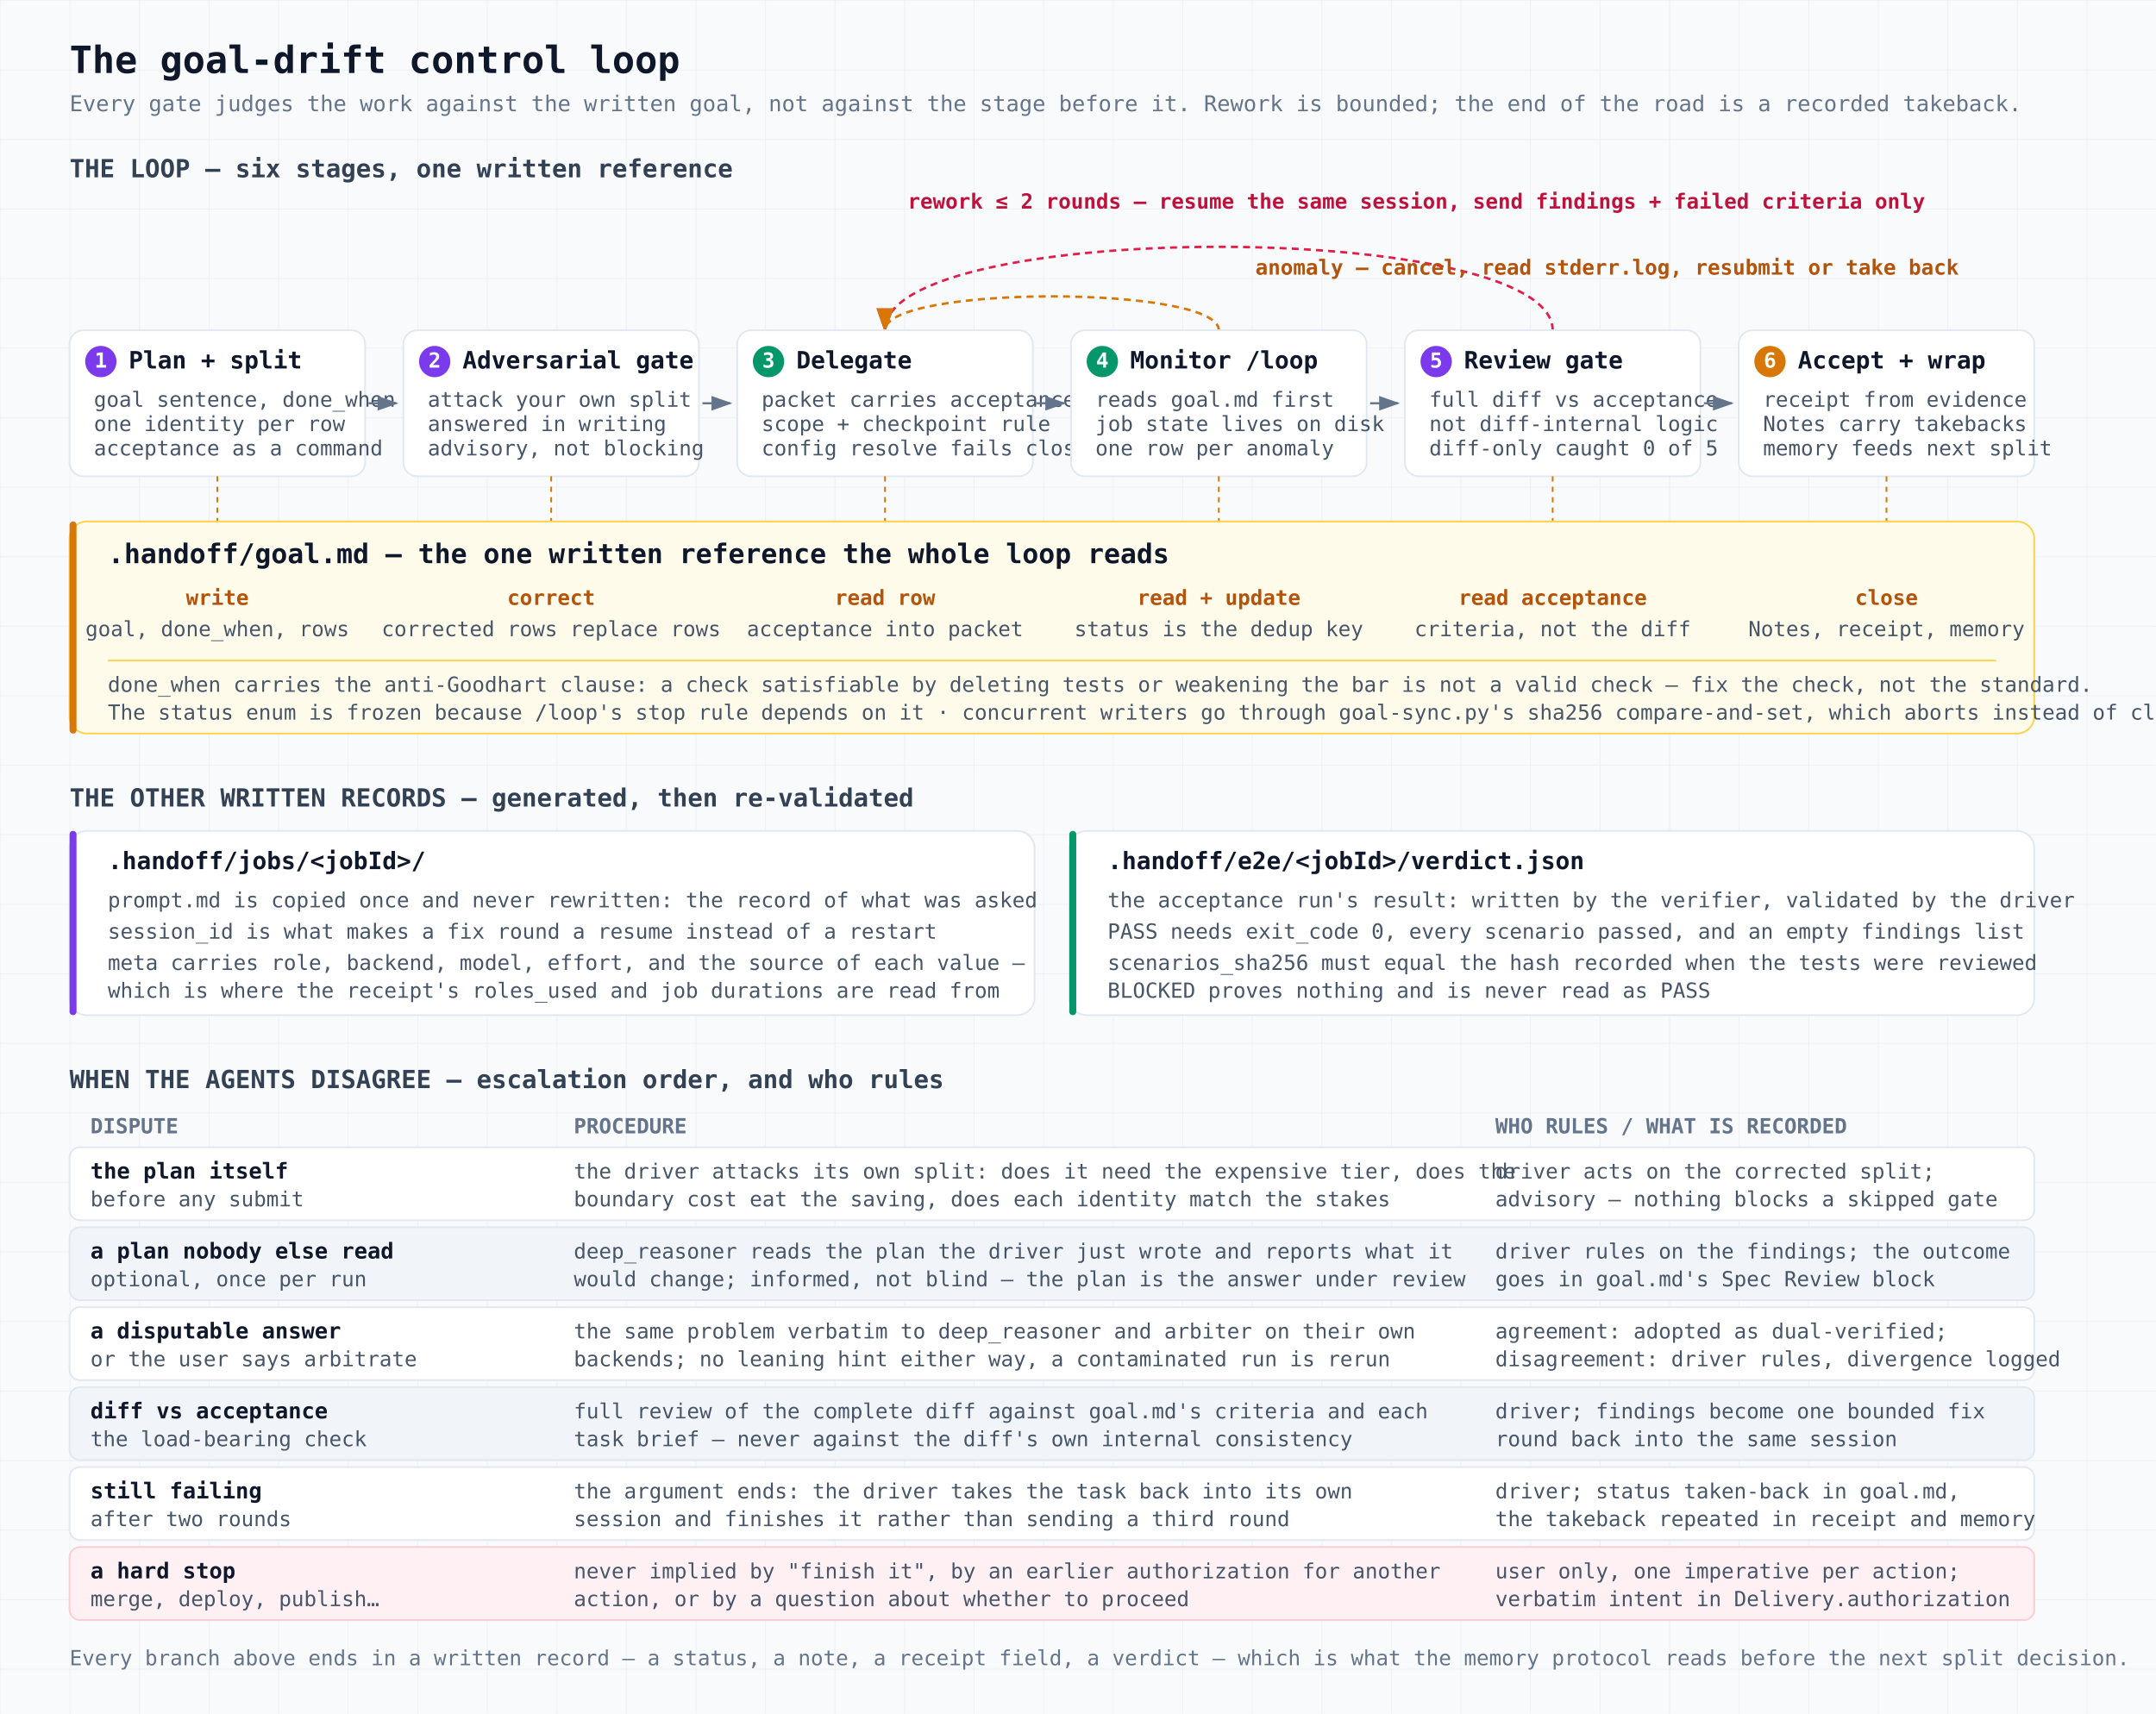
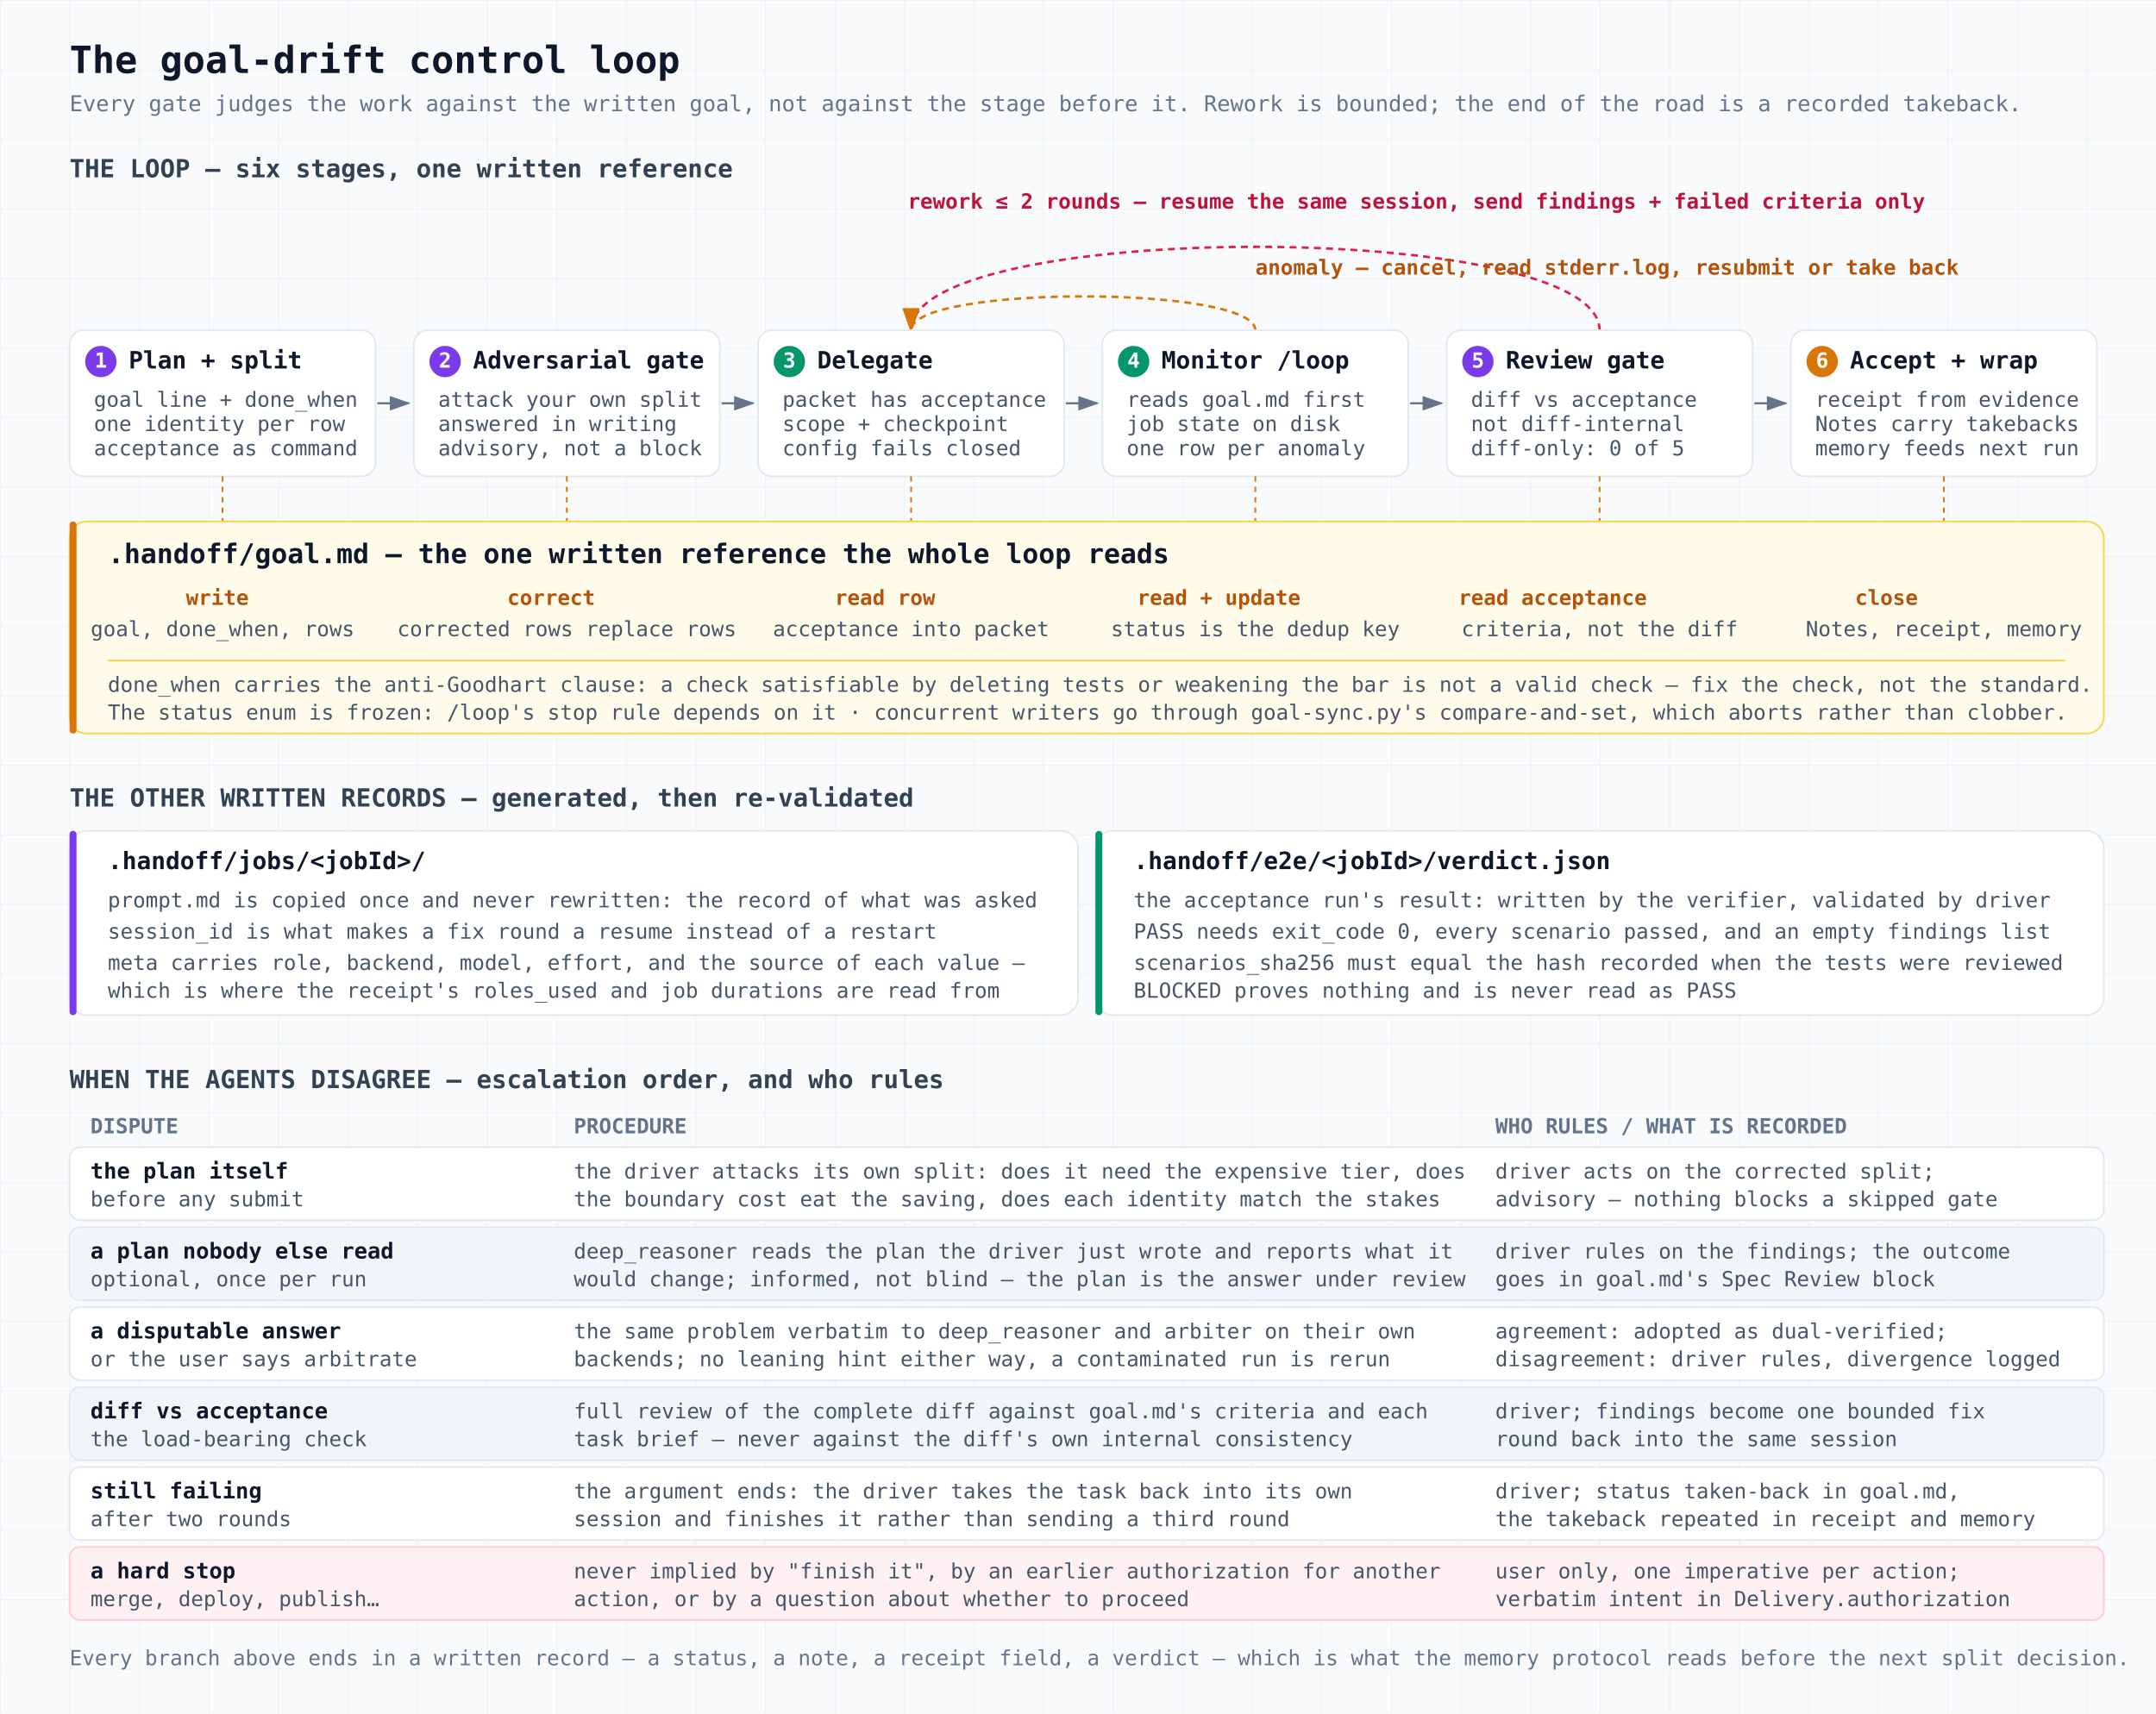
<svg xmlns="http://www.w3.org/2000/svg" viewBox="0 0 1240 986">
  <style>
    text { font-family: 'JetBrains Mono', 'SF Mono', 'Cascadia Code', ui-monospace, monospace; }
    .title { font-size: 21.6px; font-weight: 700; fill: #0f172a; }
    .subtitle { font-size: 12.6px; fill: #64748b; }
    .colhead { font-size: 14.4px; font-weight: 700; fill: #334155; }
    .cardtitle { font-size: 13.8px; font-weight: 700; fill: #0f172a; }
    .line { font-size: 12px; fill: #475569; }
    .hubhead { font-size: 15.6px; font-weight: 700; fill: #0f172a; }
    .hubcol { font-size: 12px; font-weight: 700; fill: #b45309; }
    .hubnote { font-size: 12px; fill: #475569; }
    .arc { font-size: 12px; font-weight: 600; fill: #be123c; }
    .arc2 { font-size: 12px; font-weight: 600; fill: #b45309; }
    .rowhead { font-size: 12px; font-weight: 700; fill: #64748b; }
    .rowkey { font-size: 12.6px; font-weight: 700; fill: #0f172a; }
    .rowtext { font-size: 12px; fill: #475569; }
    .foot { font-size: 12px; fill: #64748b; }
    .num { font-size: 12px; font-weight: 700; fill: #ffffff; }
  </style>
  <defs>
    <pattern id="grid" width="40" height="40" patternUnits="userSpaceOnUse">
      <path d="M 40 0 L 0 0 0 40" fill="none" stroke="#e6ebf2" stroke-width="0.5" />
    </pattern>
    <marker id="arrow" markerWidth="10" markerHeight="7" refX="9" refY="3.5" orient="auto">
      <polygon points="0 0, 10 3.5, 0 7" fill="#64748b" />
    </marker>
    <marker id="arrow-rose" markerWidth="10" markerHeight="7" refX="9" refY="3.5" orient="auto">
      <polygon points="0 0, 10 3.5, 0 7" fill="#e11d48" />
    </marker>
    <marker id="arrow-amber" markerWidth="10" markerHeight="7" refX="9" refY="3.5" orient="auto">
      <polygon points="0 0, 10 3.5, 0 7" fill="#d97706" />
    </marker>
  </defs>
  <rect width="1240" height="986" fill="#f8fafc" />
  <rect width="1240" height="986" fill="url(#grid)" />
  <text x="40" y="42" class="title">The goal-drift control loop</text>
  <text x="40" y="64" class="subtitle">Every gate judges the work against the written goal, not against the stage before it. Rework is bounded; the end of the road is a recorded takeback.</text>
  <text x="40" y="102" class="colhead">THE LOOP — six stages, one written reference</text>
-   <path d="M 893 190 C 893 126, 509 126, 509 190" fill="none" stroke="#e11d48" stroke-width="1.4" stroke-dasharray="4 3" marker-end="url(#arrow-rose)" />
+   <path d="M 920 190 C 920 126, 524 126, 524 190" fill="none" stroke="#e11d48" stroke-width="1.4" stroke-dasharray="4 3" marker-end="url(#arrow-rose)" />
  <text x="522" y="120" class="arc">rework ≤ 2 rounds — resume the same session, send findings + failed criteria only</text>
-   <path d="M 701 190 C 701 164, 509 164, 509 190" fill="none" stroke="#d97706" stroke-width="1.4" stroke-dasharray="4 3" marker-end="url(#arrow-amber)" />
+   <path d="M 722 190 C 722 164, 524 164, 524 190" fill="none" stroke="#d97706" stroke-width="1.4" stroke-dasharray="4 3" marker-end="url(#arrow-amber)" />
  <text x="722" y="158" class="arc2">anomaly — cancel, read stderr.log, resubmit or take back</text>
  <g>
-     <rect x="40" y="190" width="170" height="84" rx="8" fill="#ffffff" stroke="#e2e8f0" />
+     <rect x="40" y="190" width="176" height="84" rx="8" fill="#ffffff" stroke="#e2e8f0" />
    <circle cx="58" cy="208" r="9" fill="#7c3aed" />
    <text x="58" y="211.5" class="num" text-anchor="middle">1</text>
    <text x="74" y="212" class="cardtitle">Plan + split</text>
-     <text x="54" y="234" class="line">goal sentence, done_when</text>
+     <text x="54" y="234" class="line">goal line + done_when</text>
    <text x="54" y="248" class="line">one identity per row</text>
-     <text x="54" y="262" class="line">acceptance as a command</text>
-   </g>
-   <g>
-     <rect x="232" y="190" width="170" height="84" rx="8" fill="#ffffff" stroke="#e2e8f0" />
-     <circle cx="250" cy="208" r="9" fill="#7c3aed" />
-     <text x="250" y="211.5" class="num" text-anchor="middle">2</text>
-     <text x="266" y="212" class="cardtitle">Adversarial gate</text>
-     <text x="246" y="234" class="line">attack your own split</text>
-     <text x="246" y="248" class="line">answered in writing</text>
-     <text x="246" y="262" class="line">advisory, not blocking</text>
-   </g>
-   <g>
-     <rect x="424" y="190" width="170" height="84" rx="8" fill="#ffffff" stroke="#e2e8f0" />
-     <circle cx="442" cy="208" r="9" fill="#059669" />
-     <text x="442" y="211.5" class="num" text-anchor="middle">3</text>
-     <text x="458" y="212" class="cardtitle">Delegate</text>
-     <text x="438" y="234" class="line">packet carries acceptance</text>
-     <text x="438" y="248" class="line">scope + checkpoint rule</text>
-     <text x="438" y="262" class="line">config resolve fails closed</text>
-   </g>
-   <g>
-     <rect x="616" y="190" width="170" height="84" rx="8" fill="#ffffff" stroke="#e2e8f0" />
-     <circle cx="634" cy="208" r="9" fill="#059669" />
-     <text x="634" y="211.5" class="num" text-anchor="middle">4</text>
-     <text x="650" y="212" class="cardtitle">Monitor /loop</text>
-     <text x="630" y="234" class="line">reads goal.md first</text>
-     <text x="630" y="248" class="line">job state lives on disk</text>
-     <text x="630" y="262" class="line">one row per anomaly</text>
-   </g>
-   <g>
-     <rect x="808" y="190" width="170" height="84" rx="8" fill="#ffffff" stroke="#e2e8f0" />
-     <circle cx="826" cy="208" r="9" fill="#7c3aed" />
-     <text x="826" y="211.5" class="num" text-anchor="middle">5</text>
-     <text x="842" y="212" class="cardtitle">Review gate</text>
-     <text x="822" y="234" class="line">full diff vs acceptance</text>
-     <text x="822" y="248" class="line">not diff-internal logic</text>
-     <text x="822" y="262" class="line">diff-only caught 0 of 5</text>
-   </g>
-   <g>
-     <rect x="1000" y="190" width="170" height="84" rx="8" fill="#ffffff" stroke="#e2e8f0" />
-     <circle cx="1018" cy="208" r="9" fill="#d97706" />
-     <text x="1018" y="211.5" class="num" text-anchor="middle">6</text>
-     <text x="1034" y="212" class="cardtitle">Accept + wrap</text>
-     <text x="1014" y="234" class="line">receipt from evidence</text>
-     <text x="1014" y="248" class="line">Notes carry takebacks</text>
-     <text x="1014" y="262" class="line">memory feeds next split</text>
-   </g>
-   <line x1="212" y1="232" x2="228" y2="232" stroke="#64748b" stroke-width="1.2" marker-end="url(#arrow)" />
-   <line x1="404" y1="232" x2="420" y2="232" stroke="#64748b" stroke-width="1.2" marker-end="url(#arrow)" />
-   <line x1="596" y1="232" x2="612" y2="232" stroke="#64748b" stroke-width="1.2" marker-end="url(#arrow)" />
-   <line x1="788" y1="232" x2="804" y2="232" stroke="#64748b" stroke-width="1.2" marker-end="url(#arrow)" />
-   <line x1="980" y1="232" x2="996" y2="232" stroke="#64748b" stroke-width="1.2" marker-end="url(#arrow)" />
+     <text x="54" y="262" class="line">acceptance as command</text>
+   </g>
+   <g>
+     <rect x="238" y="190" width="176" height="84" rx="8" fill="#ffffff" stroke="#e2e8f0" />
+     <circle cx="256" cy="208" r="9" fill="#7c3aed" />
+     <text x="256" y="211.5" class="num" text-anchor="middle">2</text>
+     <text x="272" y="212" class="cardtitle">Adversarial gate</text>
+     <text x="252" y="234" class="line">attack your own split</text>
+     <text x="252" y="248" class="line">answered in writing</text>
+     <text x="252" y="262" class="line">advisory, not a block</text>
+   </g>
+   <g>
+     <rect x="436" y="190" width="176" height="84" rx="8" fill="#ffffff" stroke="#e2e8f0" />
+     <circle cx="454" cy="208" r="9" fill="#059669" />
+     <text x="454" y="211.5" class="num" text-anchor="middle">3</text>
+     <text x="470" y="212" class="cardtitle">Delegate</text>
+     <text x="450" y="234" class="line">packet has acceptance</text>
+     <text x="450" y="248" class="line">scope + checkpoint</text>
+     <text x="450" y="262" class="line">config fails closed</text>
+   </g>
+   <g>
+     <rect x="634" y="190" width="176" height="84" rx="8" fill="#ffffff" stroke="#e2e8f0" />
+     <circle cx="652" cy="208" r="9" fill="#059669" />
+     <text x="652" y="211.5" class="num" text-anchor="middle">4</text>
+     <text x="668" y="212" class="cardtitle">Monitor /loop</text>
+     <text x="648" y="234" class="line">reads goal.md first</text>
+     <text x="648" y="248" class="line">job state on disk</text>
+     <text x="648" y="262" class="line">one row per anomaly</text>
+   </g>
+   <g>
+     <rect x="832" y="190" width="176" height="84" rx="8" fill="#ffffff" stroke="#e2e8f0" />
+     <circle cx="850" cy="208" r="9" fill="#7c3aed" />
+     <text x="850" y="211.5" class="num" text-anchor="middle">5</text>
+     <text x="866" y="212" class="cardtitle">Review gate</text>
+     <text x="846" y="234" class="line">diff vs acceptance</text>
+     <text x="846" y="248" class="line">not diff-internal</text>
+     <text x="846" y="262" class="line">diff-only: 0 of 5</text>
+   </g>
+   <g>
+     <rect x="1030" y="190" width="176" height="84" rx="8" fill="#ffffff" stroke="#e2e8f0" />
+     <circle cx="1048" cy="208" r="9" fill="#d97706" />
+     <text x="1048" y="211.5" class="num" text-anchor="middle">6</text>
+     <text x="1064" y="212" class="cardtitle">Accept + wrap</text>
+     <text x="1044" y="234" class="line">receipt from evidence</text>
+     <text x="1044" y="248" class="line">Notes carry takebacks</text>
+     <text x="1044" y="262" class="line">memory feeds next run</text>
+   </g>
+   <line x1="217" y1="232" x2="235" y2="232" stroke="#64748b" stroke-width="1.2" marker-end="url(#arrow)" />
+   <line x1="415" y1="232" x2="433" y2="232" stroke="#64748b" stroke-width="1.2" marker-end="url(#arrow)" />
+   <line x1="613" y1="232" x2="631" y2="232" stroke="#64748b" stroke-width="1.2" marker-end="url(#arrow)" />
+   <line x1="811" y1="232" x2="829" y2="232" stroke="#64748b" stroke-width="1.2" marker-end="url(#arrow)" />
+   <line x1="1009" y1="232" x2="1027" y2="232" stroke="#64748b" stroke-width="1.2" marker-end="url(#arrow)" />
  <g stroke="#d97706" stroke-width="1" stroke-dasharray="3 3">
-     <line x1="125" y1="274" x2="125" y2="300" />
-     <line x1="317" y1="274" x2="317" y2="300" />
-     <line x1="509" y1="274" x2="509" y2="300" />
-     <line x1="701" y1="274" x2="701" y2="300" />
-     <line x1="893" y1="274" x2="893" y2="300" />
-     <line x1="1085" y1="274" x2="1085" y2="300" />
-   </g>
-   <rect x="40" y="300" width="1130" height="122" rx="10" fill="#fffbeb" stroke="#fcd34d" />
+     <line x1="128" y1="274" x2="128" y2="300" />
+     <line x1="326" y1="274" x2="326" y2="300" />
+     <line x1="524" y1="274" x2="524" y2="300" />
+     <line x1="722" y1="274" x2="722" y2="300" />
+     <line x1="920" y1="274" x2="920" y2="300" />
+     <line x1="1118" y1="274" x2="1118" y2="300" />
+   </g>
+   <rect x="40" y="300" width="1170" height="122" rx="10" fill="#fffbeb" stroke="#fcd34d" />
  <rect x="40" y="300" width="4" height="122" rx="2" fill="#d97706" />
  <text x="62" y="324" class="hubhead">.handoff/goal.md — the one written reference the whole loop reads</text>
  <text x="125" y="348" class="hubcol" text-anchor="middle">write</text>
  <text x="317" y="348" class="hubcol" text-anchor="middle">correct</text>
  <text x="509" y="348" class="hubcol" text-anchor="middle">read row</text>
  <text x="701" y="348" class="hubcol" text-anchor="middle">read + update</text>
  <text x="893" y="348" class="hubcol" text-anchor="middle">read acceptance</text>
  <text x="1085" y="348" class="hubcol" text-anchor="middle">close</text>
-   <text x="125" y="366" class="hubnote" text-anchor="middle">goal, done_when, rows</text>
-   <text x="317" y="366" class="hubnote" text-anchor="middle">corrected rows replace rows</text>
-   <text x="509" y="366" class="hubnote" text-anchor="middle">acceptance into packet</text>
-   <text x="701" y="366" class="hubnote" text-anchor="middle">status is the dedup key</text>
-   <text x="893" y="366" class="hubnote" text-anchor="middle">criteria, not the diff</text>
-   <text x="1085" y="366" class="hubnote" text-anchor="middle">Notes, receipt, memory</text>
-   <line x1="62" y1="380" x2="1148" y2="380" stroke="#fcd34d" stroke-width="1" />
+   <text x="128" y="366" class="hubnote" text-anchor="middle">goal, done_when, rows</text>
+   <text x="326" y="366" class="hubnote" text-anchor="middle">corrected rows replace rows</text>
+   <text x="524" y="366" class="hubnote" text-anchor="middle">acceptance into packet</text>
+   <text x="722" y="366" class="hubnote" text-anchor="middle">status is the dedup key</text>
+   <text x="920" y="366" class="hubnote" text-anchor="middle">criteria, not the diff</text>
+   <text x="1118" y="366" class="hubnote" text-anchor="middle">Notes, receipt, memory</text>
+   <line x1="62" y1="380" x2="1188" y2="380" stroke="#fcd34d" stroke-width="1" />
  <text x="62" y="398" class="hubnote">done_when carries the anti-Goodhart clause: a check satisfiable by deleting tests or weakening the bar is not a valid check — fix the check, not the standard.</text>
-   <text x="62" y="414" class="hubnote">The status enum is frozen because /loop's stop rule depends on it · concurrent writers go through goal-sync.py's sha256 compare-and-set, which aborts instead of clobbering.</text>
+   <text x="62" y="414" class="hubnote">The status enum is frozen: /loop's stop rule depends on it · concurrent writers go through goal-sync.py's compare-and-set, which aborts rather than clobber.</text>
  <text x="40" y="464" class="colhead">THE OTHER WRITTEN RECORDS — generated, then re-validated</text>
-   <rect x="40" y="478" width="555" height="106" rx="10" fill="#ffffff" stroke="#e2e8f0" />
+   <rect x="40" y="478" width="580" height="106" rx="10" fill="#ffffff" stroke="#e2e8f0" />
  <rect x="40" y="478" width="4" height="106" rx="2" fill="#7c3aed" />
  <text x="62" y="500" class="cardtitle">.handoff/jobs/&lt;jobId&gt;/</text>
  <text x="62" y="522" class="line">prompt.md is copied once and never rewritten: the record of what was asked</text>
  <text x="62" y="540" class="line">session_id is what makes a fix round a resume instead of a restart</text>
  <text x="62" y="558" class="line">meta carries role, backend, model, effort, and the source of each value —</text>
  <text x="62" y="574" class="line">which is where the receipt's roles_used and job durations are read from</text>
-   <rect x="615" y="478" width="555" height="106" rx="10" fill="#ffffff" stroke="#e2e8f0" />
-   <rect x="615" y="478" width="4" height="106" rx="2" fill="#059669" />
-   <text x="637" y="500" class="cardtitle">.handoff/e2e/&lt;jobId&gt;/verdict.json</text>
-   <text x="637" y="522" class="line">the acceptance run's result: written by the verifier, validated by the driver</text>
-   <text x="637" y="540" class="line">PASS needs exit_code 0, every scenario passed, and an empty findings list</text>
-   <text x="637" y="558" class="line">scenarios_sha256 must equal the hash recorded when the tests were reviewed</text>
-   <text x="637" y="574" class="line">BLOCKED proves nothing and is never read as PASS</text>
+   <rect x="630" y="478" width="580" height="106" rx="10" fill="#ffffff" stroke="#e2e8f0" />
+   <rect x="630" y="478" width="4" height="106" rx="2" fill="#059669" />
+   <text x="652" y="500" class="cardtitle">.handoff/e2e/&lt;jobId&gt;/verdict.json</text>
+   <text x="652" y="522" class="line">the acceptance run's result: written by the verifier, validated by driver</text>
+   <text x="652" y="540" class="line">PASS needs exit_code 0, every scenario passed, and an empty findings list</text>
+   <text x="652" y="558" class="line">scenarios_sha256 must equal the hash recorded when the tests were reviewed</text>
+   <text x="652" y="574" class="line">BLOCKED proves nothing and is never read as PASS</text>
  <text x="40" y="626" class="colhead">WHEN THE AGENTS DISAGREE — escalation order, and who rules</text>
  <text x="52" y="652" class="rowhead">DISPUTE</text>
  <text x="330" y="652" class="rowhead">PROCEDURE</text>
  <text x="860" y="652" class="rowhead">WHO RULES / WHAT IS RECORDED</text>
  <g>
-     <rect x="40" y="660" width="1130" height="42" rx="6" fill="#ffffff" stroke="#e2e8f0" />
+     <rect x="40" y="660" width="1170" height="42" rx="6" fill="#ffffff" stroke="#e2e8f0" />
    <text x="52" y="678" class="rowkey">the plan itself</text>
    <text x="52" y="694" class="rowtext">before any submit</text>
-     <text x="330" y="678" class="rowtext">the driver attacks its own split: does it need the expensive tier, does the</text>
-     <text x="330" y="694" class="rowtext">boundary cost eat the saving, does each identity match the stakes</text>
+     <text x="330" y="678" class="rowtext">the driver attacks its own split: does it need the expensive tier, does</text>
+     <text x="330" y="694" class="rowtext">the boundary cost eat the saving, does each identity match the stakes</text>
    <text x="860" y="678" class="rowtext">driver acts on the corrected split;</text>
    <text x="860" y="694" class="rowtext">advisory — nothing blocks a skipped gate</text>
  </g>
  <g>
-     <rect x="40" y="706" width="1130" height="42" rx="6" fill="#f1f5f9" stroke="#e2e8f0" />
+     <rect x="40" y="706" width="1170" height="42" rx="6" fill="#f1f5f9" stroke="#e2e8f0" />
    <text x="52" y="724" class="rowkey">a plan nobody else read</text>
    <text x="52" y="740" class="rowtext">optional, once per run</text>
    <text x="330" y="724" class="rowtext">deep_reasoner reads the plan the driver just wrote and reports what it</text>
    <text x="330" y="740" class="rowtext">would change; informed, not blind — the plan is the answer under review</text>
    <text x="860" y="724" class="rowtext">driver rules on the findings; the outcome</text>
    <text x="860" y="740" class="rowtext">goes in goal.md's Spec Review block</text>
  </g>
  <g>
-     <rect x="40" y="752" width="1130" height="42" rx="6" fill="#ffffff" stroke="#e2e8f0" />
+     <rect x="40" y="752" width="1170" height="42" rx="6" fill="#ffffff" stroke="#e2e8f0" />
    <text x="52" y="770" class="rowkey">a disputable answer</text>
    <text x="52" y="786" class="rowtext">or the user says arbitrate</text>
    <text x="330" y="770" class="rowtext">the same problem verbatim to deep_reasoner and arbiter on their own</text>
    <text x="330" y="786" class="rowtext">backends; no leaning hint either way, a contaminated run is rerun</text>
    <text x="860" y="770" class="rowtext">agreement: adopted as dual-verified;</text>
    <text x="860" y="786" class="rowtext">disagreement: driver rules, divergence logged</text>
  </g>
  <g>
-     <rect x="40" y="798" width="1130" height="42" rx="6" fill="#f1f5f9" stroke="#e2e8f0" />
+     <rect x="40" y="798" width="1170" height="42" rx="6" fill="#f1f5f9" stroke="#e2e8f0" />
    <text x="52" y="816" class="rowkey">diff vs acceptance</text>
    <text x="52" y="832" class="rowtext">the load-bearing check</text>
    <text x="330" y="816" class="rowtext">full review of the complete diff against goal.md's criteria and each</text>
    <text x="330" y="832" class="rowtext">task brief — never against the diff's own internal consistency</text>
    <text x="860" y="816" class="rowtext">driver; findings become one bounded fix</text>
    <text x="860" y="832" class="rowtext">round back into the same session</text>
  </g>
  <g>
-     <rect x="40" y="844" width="1130" height="42" rx="6" fill="#ffffff" stroke="#e2e8f0" />
+     <rect x="40" y="844" width="1170" height="42" rx="6" fill="#ffffff" stroke="#e2e8f0" />
    <text x="52" y="862" class="rowkey">still failing</text>
    <text x="52" y="878" class="rowtext">after two rounds</text>
    <text x="330" y="862" class="rowtext">the argument ends: the driver takes the task back into its own</text>
    <text x="330" y="878" class="rowtext">session and finishes it rather than sending a third round</text>
    <text x="860" y="862" class="rowtext">driver; status taken-back in goal.md,</text>
    <text x="860" y="878" class="rowtext">the takeback repeated in receipt and memory</text>
  </g>
  <g>
-     <rect x="40" y="890" width="1130" height="42" rx="6" fill="#fff1f3" stroke="#fecdd3" />
+     <rect x="40" y="890" width="1170" height="42" rx="6" fill="#fff1f3" stroke="#fecdd3" />
    <text x="52" y="908" class="rowkey">a hard stop</text>
    <text x="52" y="924" class="rowtext">merge, deploy, publish…</text>
    <text x="330" y="908" class="rowtext">never implied by "finish it", by an earlier authorization for another</text>
    <text x="330" y="924" class="rowtext">action, or by a question about whether to proceed</text>
    <text x="860" y="908" class="rowtext">user only, one imperative per action;</text>
    <text x="860" y="924" class="rowtext">verbatim intent in Delivery.authorization</text>
  </g>
  <text x="40" y="958" class="foot">Every branch above ends in a written record — a status, a note, a receipt field, a verdict — which is what the memory protocol reads before the next split decision.</text>
</svg>
